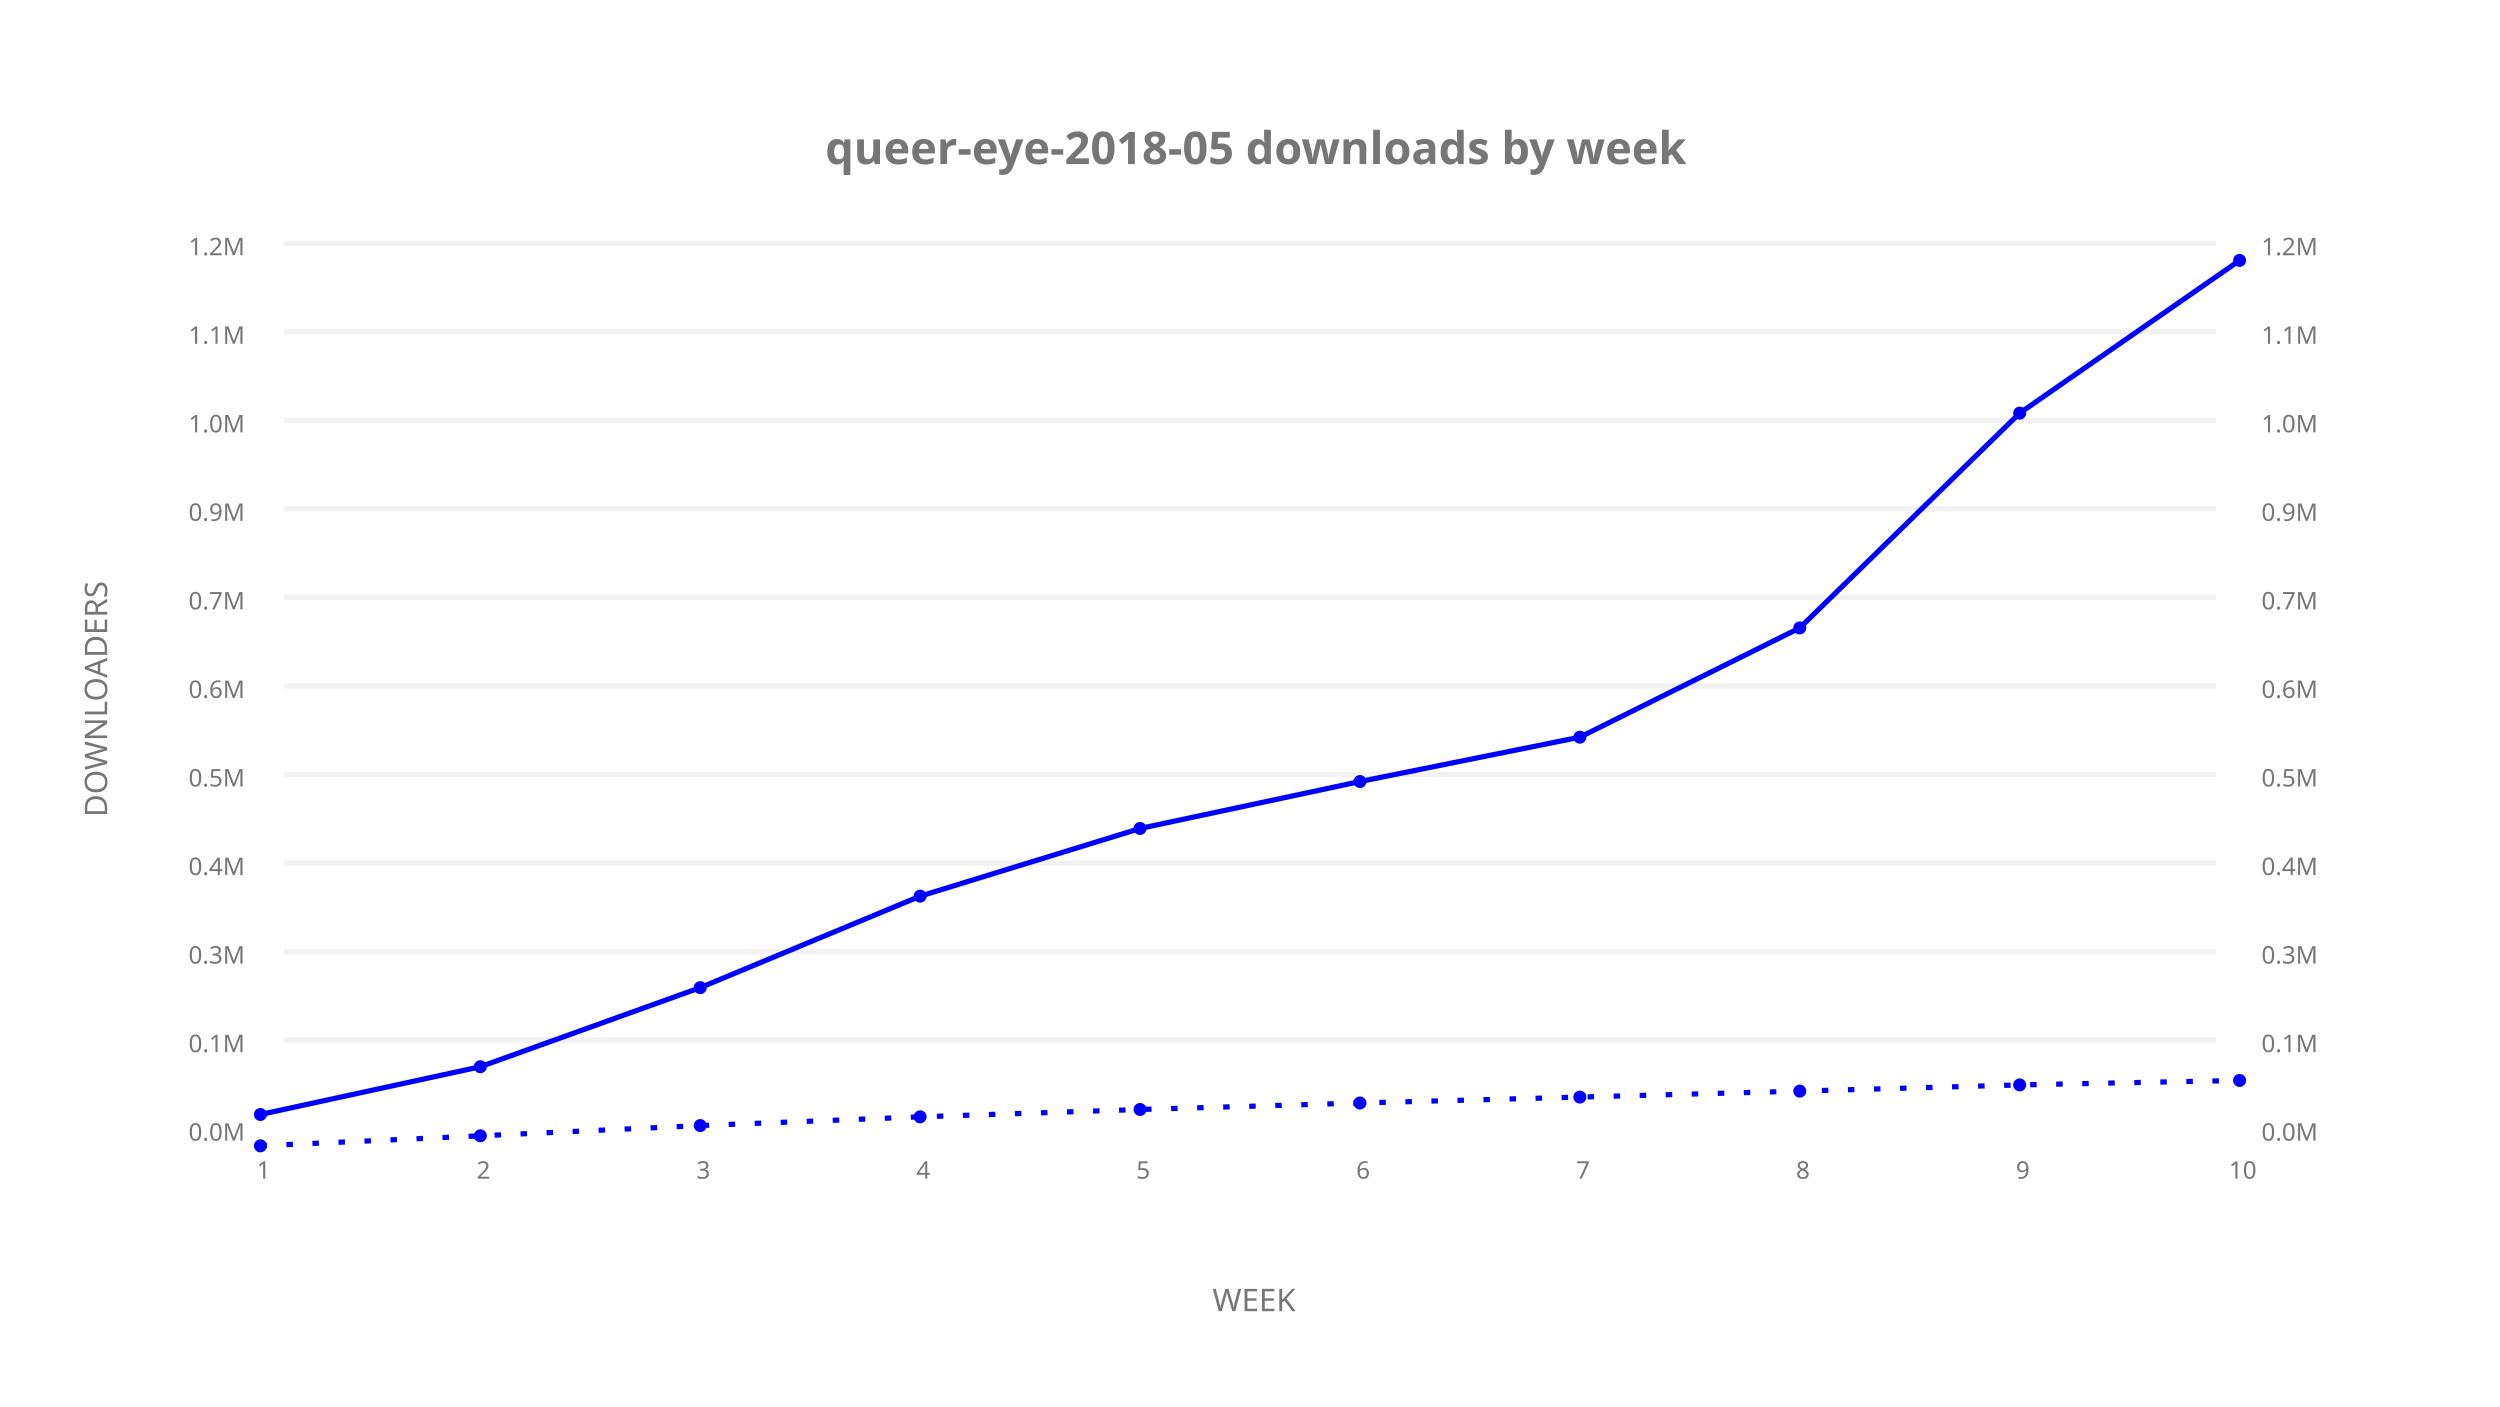
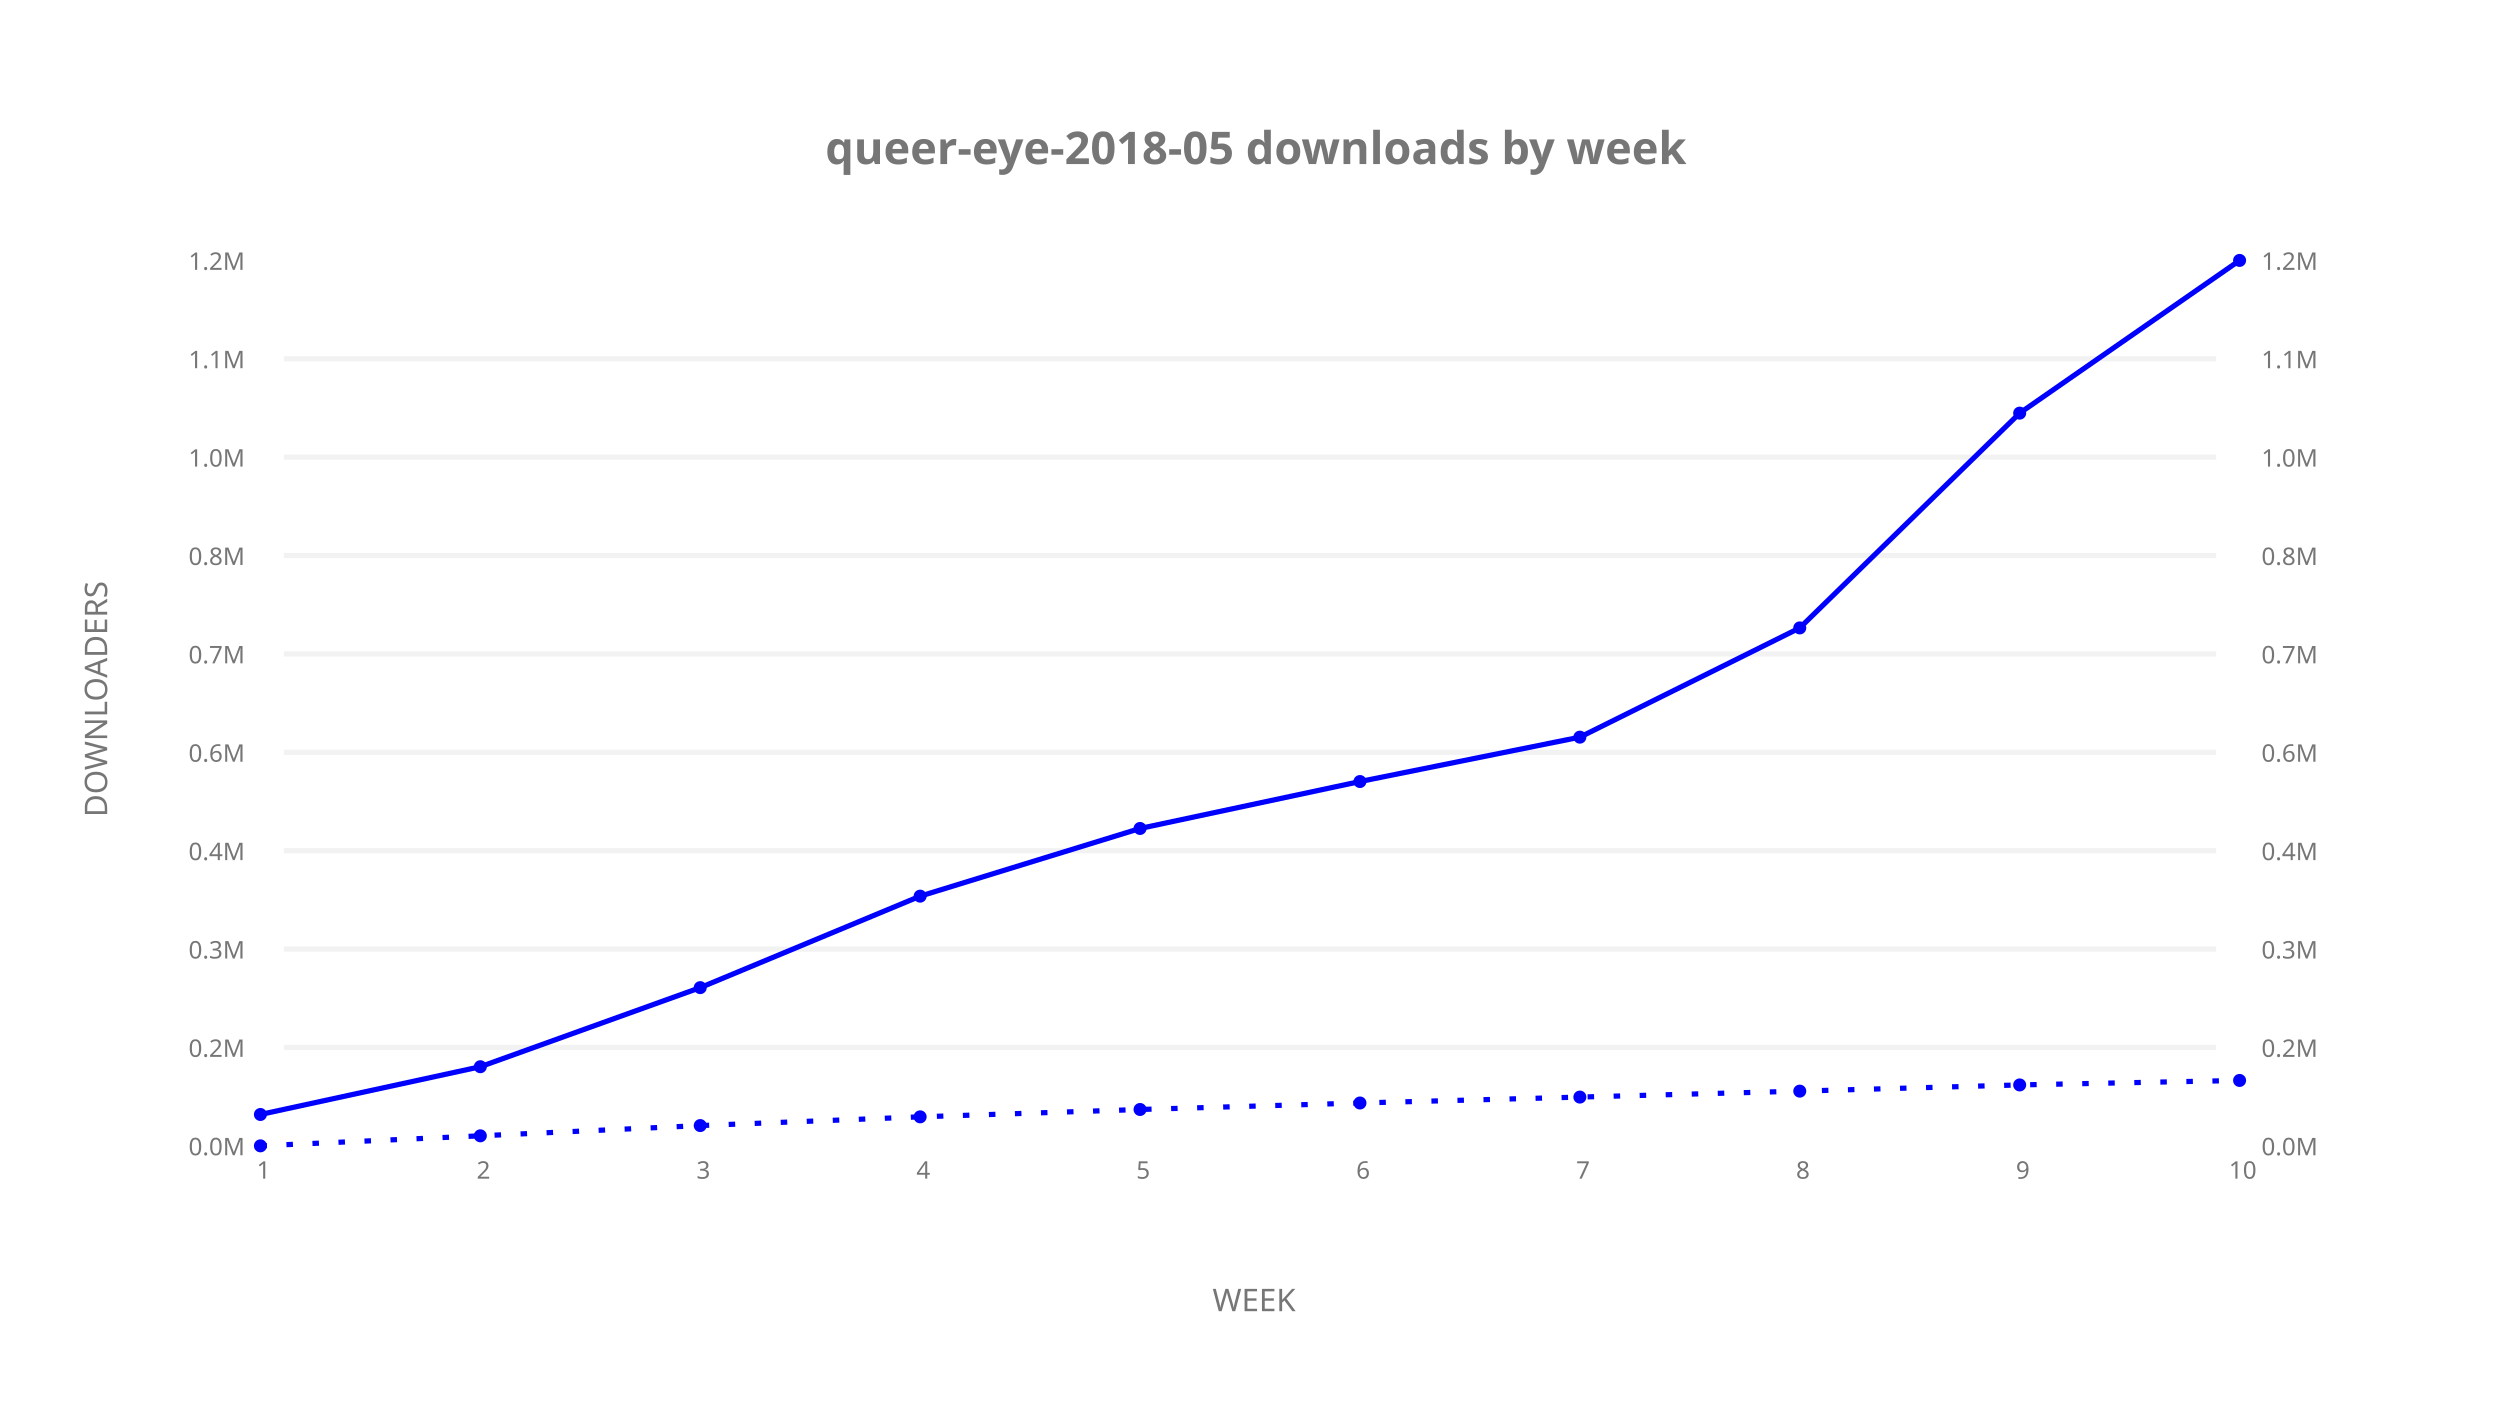
<svg xmlns="http://www.w3.org/2000/svg" xml:space="preserve" id="queer-eye-2018-05-downloads-by-week-queer-eye-2018-05-week" x="0px" y="0px" width="1920px" height="1080px" viewBox="0 0 1920 1080" enable-background="new 0 0 1920 1080" role="img">
  <g id="annotations">
    <text x="960" y="126" font-family="Atkinson Hyperlegible" font-size="26pt" text-anchor="middle" text-align="center" font-weight="600" font-style="normal" style="fill:rgb(118,118,118); fill-opacity:1; stroke:rgb(118,118,118); stroke-opacity:0; stroke-width:0.5"> queer-eye-2018-05 downloads by week</text>
    <g id="axes-lines">
      <text x="960" y="1007" font-family="Atkinson Hyperlegible" font-size="18pt" text-anchor="middle" text-align="center" font-weight="500" font-style="normal" style="fill:rgb(118,118,118); fill-opacity:1; stroke:rgb(118,118,118); stroke-opacity:0; stroke-width:0.5"> WEEK</text>
      <text x="73" y="540" font-family="Atkinson Hyperlegible" font-size="18pt" text-anchor="middle" text-align="center" dominant-baseline="central" font-weight="500" font-style="normal" style="fill:rgb(118,118,118); fill-opacity:1; stroke:rgb(118,118,118); stroke-opacity:0; stroke-width:0.5" transform="rotate(-90,73,540)"> DOWNLOADERS</text>
    </g>
    <g id="tic-y-label-lines">
-       <line x1="218" y1="798.784" x2="1702" y2="798.784" style="fill:rgb(0,0,255); fill-opacity:0; stroke:rgb(242,242,242); stroke-opacity:1; stroke-width:4" />
-       <line x1="218" y1="730.784" x2="1702" y2="730.784" style="fill:rgb(0,0,255); fill-opacity:0; stroke:rgb(242,242,242); stroke-opacity:1; stroke-width:4" />
-       <line x1="218" y1="662.784" x2="1702" y2="662.784" style="fill:rgb(0,0,255); fill-opacity:0; stroke:rgb(242,242,242); stroke-opacity:1; stroke-width:4" />
-       <line x1="218" y1="594.784" x2="1702" y2="594.784" style="fill:rgb(0,0,255); fill-opacity:0; stroke:rgb(242,242,242); stroke-opacity:1; stroke-width:4" />
-       <line x1="218" y1="526.784" x2="1702" y2="526.784" style="fill:rgb(0,0,255); fill-opacity:0; stroke:rgb(242,242,242); stroke-opacity:1; stroke-width:4" />
-       <line x1="218" y1="458.784" x2="1702" y2="458.784" style="fill:rgb(0,0,255); fill-opacity:0; stroke:rgb(242,242,242); stroke-opacity:1; stroke-width:4" />
-       <line x1="218" y1="390.784" x2="1702" y2="390.784" style="fill:rgb(0,0,255); fill-opacity:0; stroke:rgb(242,242,242); stroke-opacity:1; stroke-width:4" />
-       <line x1="218" y1="322.784" x2="1702" y2="322.784" style="fill:rgb(0,0,255); fill-opacity:0; stroke:rgb(242,242,242); stroke-opacity:1; stroke-width:4" />
-       <line x1="218" y1="254.784" x2="1702" y2="254.784" style="fill:rgb(0,0,255); fill-opacity:0; stroke:rgb(242,242,242); stroke-opacity:1; stroke-width:4" />
-       <line x1="218" y1="186.784" x2="1702" y2="186.784" style="fill:rgb(0,0,255); fill-opacity:0; stroke:rgb(242,242,242); stroke-opacity:1; stroke-width:4" />
+       <line x1="218" y1="804.444" x2="1702" y2="804.444" style="fill:rgb(0,0,255); fill-opacity:0; stroke:rgb(242,242,242); stroke-opacity:1; stroke-width:4" />
+       <line x1="218" y1="728.889" x2="1702" y2="728.889" style="fill:rgb(0,0,255); fill-opacity:0; stroke:rgb(242,242,242); stroke-opacity:1; stroke-width:4" />
+       <line x1="218" y1="653.333" x2="1702" y2="653.333" style="fill:rgb(0,0,255); fill-opacity:0; stroke:rgb(242,242,242); stroke-opacity:1; stroke-width:4" />
+       <line x1="218" y1="577.778" x2="1702" y2="577.778" style="fill:rgb(0,0,255); fill-opacity:0; stroke:rgb(242,242,242); stroke-opacity:1; stroke-width:4" />
+       <line x1="218" y1="502.222" x2="1702" y2="502.222" style="fill:rgb(0,0,255); fill-opacity:0; stroke:rgb(242,242,242); stroke-opacity:1; stroke-width:4" />
+       <line x1="218" y1="426.667" x2="1702" y2="426.667" style="fill:rgb(0,0,255); fill-opacity:0; stroke:rgb(242,242,242); stroke-opacity:1; stroke-width:4" />
+       <line x1="218" y1="351.111" x2="1702" y2="351.111" style="fill:rgb(0,0,255); fill-opacity:0; stroke:rgb(242,242,242); stroke-opacity:1; stroke-width:4" />
+       <line x1="218" y1="275.556" x2="1702" y2="275.556" style="fill:rgb(0,0,255); fill-opacity:0; stroke:rgb(242,242,242); stroke-opacity:1; stroke-width:4" />
    </g>
    <g id="tic-x-labels">
      <text x="200" y="898" font-family="Atkinson Hyperlegible" font-size="14pt" text-anchor="middle" text-align="center" dominant-baseline="central" font-weight="400" font-style="normal" style="fill:rgb(118,118,118); fill-opacity:1; stroke:rgb(118,118,118); stroke-opacity:0; stroke-width:0.5"> 1</text>
      <text x="368.889" y="898" font-family="Atkinson Hyperlegible" font-size="14pt" text-anchor="middle" text-align="center" dominant-baseline="central" font-weight="400" font-style="normal" style="fill:rgb(118,118,118); fill-opacity:1; stroke:rgb(118,118,118); stroke-opacity:0; stroke-width:0.5"> 2</text>
      <text x="537.778" y="898" font-family="Atkinson Hyperlegible" font-size="14pt" text-anchor="middle" text-align="center" dominant-baseline="central" font-weight="400" font-style="normal" style="fill:rgb(118,118,118); fill-opacity:1; stroke:rgb(118,118,118); stroke-opacity:0; stroke-width:0.5"> 3</text>
      <text x="706.667" y="898" font-family="Atkinson Hyperlegible" font-size="14pt" text-anchor="middle" text-align="center" dominant-baseline="central" font-weight="400" font-style="normal" style="fill:rgb(118,118,118); fill-opacity:1; stroke:rgb(118,118,118); stroke-opacity:0; stroke-width:0.5"> 4</text>
      <text x="875.556" y="898" font-family="Atkinson Hyperlegible" font-size="14pt" text-anchor="middle" text-align="center" dominant-baseline="central" font-weight="400" font-style="normal" style="fill:rgb(118,118,118); fill-opacity:1; stroke:rgb(118,118,118); stroke-opacity:0; stroke-width:0.5"> 5</text>
      <text x="1044.444" y="898" font-family="Atkinson Hyperlegible" font-size="14pt" text-anchor="middle" text-align="center" dominant-baseline="central" font-weight="400" font-style="normal" style="fill:rgb(118,118,118); fill-opacity:1; stroke:rgb(118,118,118); stroke-opacity:0; stroke-width:0.5"> 6</text>
      <text x="1213.333" y="898" font-family="Atkinson Hyperlegible" font-size="14pt" text-anchor="middle" text-align="center" dominant-baseline="central" font-weight="400" font-style="normal" style="fill:rgb(118,118,118); fill-opacity:1; stroke:rgb(118,118,118); stroke-opacity:0; stroke-width:0.5"> 7</text>
      <text x="1382.222" y="898" font-family="Atkinson Hyperlegible" font-size="14pt" text-anchor="middle" text-align="center" dominant-baseline="central" font-weight="400" font-style="normal" style="fill:rgb(118,118,118); fill-opacity:1; stroke:rgb(118,118,118); stroke-opacity:0; stroke-width:0.5"> 8</text>
      <text x="1551.111" y="898" font-family="Atkinson Hyperlegible" font-size="14pt" text-anchor="middle" text-align="center" dominant-baseline="central" font-weight="400" font-style="normal" style="fill:rgb(118,118,118); fill-opacity:1; stroke:rgb(118,118,118); stroke-opacity:0; stroke-width:0.5"> 9</text>
      <text x="1720" y="898" font-family="Atkinson Hyperlegible" font-size="14pt" text-anchor="middle" text-align="center" dominant-baseline="central" font-weight="400" font-style="normal" style="fill:rgb(118,118,118); fill-opacity:1; stroke:rgb(118,118,118); stroke-opacity:0; stroke-width:0.5"> 10</text>
    </g>
    <g id="tic-y-labels">
-       <text x="164" y="868.784" font-family="Atkinson Hyperlegible" font-size="14pt" text-anchor="middle" text-align="center" dominant-baseline="central" font-weight="400" font-style="normal" style="fill:rgb(118,118,118); fill-opacity:1; stroke:rgb(118,118,118); stroke-opacity:0; stroke-width:0.5"> 0.0M</text>
-       <text x="1756" y="868.784" font-family="Atkinson Hyperlegible" font-size="14pt" text-anchor="middle" text-align="center" dominant-baseline="central" font-weight="400" font-style="normal" style="fill:rgb(118,118,118); fill-opacity:1; stroke:rgb(118,118,118); stroke-opacity:0; stroke-width:0.5"> 0.0M</text>
-       <text x="164" y="800.784" font-family="Atkinson Hyperlegible" font-size="14pt" text-anchor="middle" text-align="center" dominant-baseline="central" font-weight="400" font-style="normal" style="fill:rgb(118,118,118); fill-opacity:1; stroke:rgb(118,118,118); stroke-opacity:0; stroke-width:0.5"> 0.1M</text>
-       <text x="1756" y="800.784" font-family="Atkinson Hyperlegible" font-size="14pt" text-anchor="middle" text-align="center" dominant-baseline="central" font-weight="400" font-style="normal" style="fill:rgb(118,118,118); fill-opacity:1; stroke:rgb(118,118,118); stroke-opacity:0; stroke-width:0.5"> 0.1M</text>
-       <text x="164" y="732.784" font-family="Atkinson Hyperlegible" font-size="14pt" text-anchor="middle" text-align="center" dominant-baseline="central" font-weight="400" font-style="normal" style="fill:rgb(118,118,118); fill-opacity:1; stroke:rgb(118,118,118); stroke-opacity:0; stroke-width:0.5"> 0.3M</text>
-       <text x="1756" y="732.784" font-family="Atkinson Hyperlegible" font-size="14pt" text-anchor="middle" text-align="center" dominant-baseline="central" font-weight="400" font-style="normal" style="fill:rgb(118,118,118); fill-opacity:1; stroke:rgb(118,118,118); stroke-opacity:0; stroke-width:0.5"> 0.3M</text>
-       <text x="164" y="664.784" font-family="Atkinson Hyperlegible" font-size="14pt" text-anchor="middle" text-align="center" dominant-baseline="central" font-weight="400" font-style="normal" style="fill:rgb(118,118,118); fill-opacity:1; stroke:rgb(118,118,118); stroke-opacity:0; stroke-width:0.5"> 0.4M</text>
-       <text x="1756" y="664.784" font-family="Atkinson Hyperlegible" font-size="14pt" text-anchor="middle" text-align="center" dominant-baseline="central" font-weight="400" font-style="normal" style="fill:rgb(118,118,118); fill-opacity:1; stroke:rgb(118,118,118); stroke-opacity:0; stroke-width:0.5"> 0.4M</text>
-       <text x="164" y="596.784" font-family="Atkinson Hyperlegible" font-size="14pt" text-anchor="middle" text-align="center" dominant-baseline="central" font-weight="400" font-style="normal" style="fill:rgb(118,118,118); fill-opacity:1; stroke:rgb(118,118,118); stroke-opacity:0; stroke-width:0.5"> 0.5M</text>
-       <text x="1756" y="596.784" font-family="Atkinson Hyperlegible" font-size="14pt" text-anchor="middle" text-align="center" dominant-baseline="central" font-weight="400" font-style="normal" style="fill:rgb(118,118,118); fill-opacity:1; stroke:rgb(118,118,118); stroke-opacity:0; stroke-width:0.5"> 0.5M</text>
-       <text x="164" y="528.784" font-family="Atkinson Hyperlegible" font-size="14pt" text-anchor="middle" text-align="center" dominant-baseline="central" font-weight="400" font-style="normal" style="fill:rgb(118,118,118); fill-opacity:1; stroke:rgb(118,118,118); stroke-opacity:0; stroke-width:0.5"> 0.6M</text>
-       <text x="1756" y="528.784" font-family="Atkinson Hyperlegible" font-size="14pt" text-anchor="middle" text-align="center" dominant-baseline="central" font-weight="400" font-style="normal" style="fill:rgb(118,118,118); fill-opacity:1; stroke:rgb(118,118,118); stroke-opacity:0; stroke-width:0.5"> 0.6M</text>
-       <text x="164" y="460.784" font-family="Atkinson Hyperlegible" font-size="14pt" text-anchor="middle" text-align="center" dominant-baseline="central" font-weight="400" font-style="normal" style="fill:rgb(118,118,118); fill-opacity:1; stroke:rgb(118,118,118); stroke-opacity:0; stroke-width:0.5"> 0.7M</text>
-       <text x="1756" y="460.784" font-family="Atkinson Hyperlegible" font-size="14pt" text-anchor="middle" text-align="center" dominant-baseline="central" font-weight="400" font-style="normal" style="fill:rgb(118,118,118); fill-opacity:1; stroke:rgb(118,118,118); stroke-opacity:0; stroke-width:0.5"> 0.7M</text>
-       <text x="164" y="392.784" font-family="Atkinson Hyperlegible" font-size="14pt" text-anchor="middle" text-align="center" dominant-baseline="central" font-weight="400" font-style="normal" style="fill:rgb(118,118,118); fill-opacity:1; stroke:rgb(118,118,118); stroke-opacity:0; stroke-width:0.5"> 0.9M</text>
-       <text x="1756" y="392.784" font-family="Atkinson Hyperlegible" font-size="14pt" text-anchor="middle" text-align="center" dominant-baseline="central" font-weight="400" font-style="normal" style="fill:rgb(118,118,118); fill-opacity:1; stroke:rgb(118,118,118); stroke-opacity:0; stroke-width:0.5"> 0.9M</text>
-       <text x="164" y="324.784" font-family="Atkinson Hyperlegible" font-size="14pt" text-anchor="middle" text-align="center" dominant-baseline="central" font-weight="400" font-style="normal" style="fill:rgb(118,118,118); fill-opacity:1; stroke:rgb(118,118,118); stroke-opacity:0; stroke-width:0.5"> 1.0M</text>
-       <text x="1756" y="324.784" font-family="Atkinson Hyperlegible" font-size="14pt" text-anchor="middle" text-align="center" dominant-baseline="central" font-weight="400" font-style="normal" style="fill:rgb(118,118,118); fill-opacity:1; stroke:rgb(118,118,118); stroke-opacity:0; stroke-width:0.5"> 1.0M</text>
-       <text x="164" y="256.784" font-family="Atkinson Hyperlegible" font-size="14pt" text-anchor="middle" text-align="center" dominant-baseline="central" font-weight="400" font-style="normal" style="fill:rgb(118,118,118); fill-opacity:1; stroke:rgb(118,118,118); stroke-opacity:0; stroke-width:0.5"> 1.1M</text>
-       <text x="1756" y="256.784" font-family="Atkinson Hyperlegible" font-size="14pt" text-anchor="middle" text-align="center" dominant-baseline="central" font-weight="400" font-style="normal" style="fill:rgb(118,118,118); fill-opacity:1; stroke:rgb(118,118,118); stroke-opacity:0; stroke-width:0.5"> 1.1M</text>
-       <text x="164" y="188.784" font-family="Atkinson Hyperlegible" font-size="14pt" text-anchor="middle" text-align="center" dominant-baseline="central" font-weight="400" font-style="normal" style="fill:rgb(118,118,118); fill-opacity:1; stroke:rgb(118,118,118); stroke-opacity:0; stroke-width:0.5"> 1.2M</text>
-       <text x="1756" y="188.784" font-family="Atkinson Hyperlegible" font-size="14pt" text-anchor="middle" text-align="center" dominant-baseline="central" font-weight="400" font-style="normal" style="fill:rgb(118,118,118); fill-opacity:1; stroke:rgb(118,118,118); stroke-opacity:0; stroke-width:0.5"> 1.2M</text>
+       <text x="164" y="880" font-family="Atkinson Hyperlegible" font-size="14pt" text-anchor="middle" text-align="center" dominant-baseline="central" font-weight="400" font-style="normal" style="fill:rgb(118,118,118); fill-opacity:1; stroke:rgb(118,118,118); stroke-opacity:0; stroke-width:0.5"> 0.0M</text>
+       <text x="1756" y="880" font-family="Atkinson Hyperlegible" font-size="14pt" text-anchor="middle" text-align="center" dominant-baseline="central" font-weight="400" font-style="normal" style="fill:rgb(118,118,118); fill-opacity:1; stroke:rgb(118,118,118); stroke-opacity:0; stroke-width:0.5"> 0.0M</text>
+       <text x="164" y="804.444" font-family="Atkinson Hyperlegible" font-size="14pt" text-anchor="middle" text-align="center" dominant-baseline="central" font-weight="400" font-style="normal" style="fill:rgb(118,118,118); fill-opacity:1; stroke:rgb(118,118,118); stroke-opacity:0; stroke-width:0.5"> 0.2M</text>
+       <text x="1756" y="804.444" font-family="Atkinson Hyperlegible" font-size="14pt" text-anchor="middle" text-align="center" dominant-baseline="central" font-weight="400" font-style="normal" style="fill:rgb(118,118,118); fill-opacity:1; stroke:rgb(118,118,118); stroke-opacity:0; stroke-width:0.5"> 0.2M</text>
+       <text x="164" y="728.889" font-family="Atkinson Hyperlegible" font-size="14pt" text-anchor="middle" text-align="center" dominant-baseline="central" font-weight="400" font-style="normal" style="fill:rgb(118,118,118); fill-opacity:1; stroke:rgb(118,118,118); stroke-opacity:0; stroke-width:0.5"> 0.3M</text>
+       <text x="1756" y="728.889" font-family="Atkinson Hyperlegible" font-size="14pt" text-anchor="middle" text-align="center" dominant-baseline="central" font-weight="400" font-style="normal" style="fill:rgb(118,118,118); fill-opacity:1; stroke:rgb(118,118,118); stroke-opacity:0; stroke-width:0.5"> 0.3M</text>
+       <text x="164" y="653.333" font-family="Atkinson Hyperlegible" font-size="14pt" text-anchor="middle" text-align="center" dominant-baseline="central" font-weight="400" font-style="normal" style="fill:rgb(118,118,118); fill-opacity:1; stroke:rgb(118,118,118); stroke-opacity:0; stroke-width:0.5"> 0.4M</text>
+       <text x="1756" y="653.333" font-family="Atkinson Hyperlegible" font-size="14pt" text-anchor="middle" text-align="center" dominant-baseline="central" font-weight="400" font-style="normal" style="fill:rgb(118,118,118); fill-opacity:1; stroke:rgb(118,118,118); stroke-opacity:0; stroke-width:0.5"> 0.4M</text>
+       <text x="164" y="577.778" font-family="Atkinson Hyperlegible" font-size="14pt" text-anchor="middle" text-align="center" dominant-baseline="central" font-weight="400" font-style="normal" style="fill:rgb(118,118,118); fill-opacity:1; stroke:rgb(118,118,118); stroke-opacity:0; stroke-width:0.5"> 0.6M</text>
+       <text x="1756" y="577.778" font-family="Atkinson Hyperlegible" font-size="14pt" text-anchor="middle" text-align="center" dominant-baseline="central" font-weight="400" font-style="normal" style="fill:rgb(118,118,118); fill-opacity:1; stroke:rgb(118,118,118); stroke-opacity:0; stroke-width:0.5"> 0.6M</text>
+       <text x="164" y="502.222" font-family="Atkinson Hyperlegible" font-size="14pt" text-anchor="middle" text-align="center" dominant-baseline="central" font-weight="400" font-style="normal" style="fill:rgb(118,118,118); fill-opacity:1; stroke:rgb(118,118,118); stroke-opacity:0; stroke-width:0.5"> 0.7M</text>
+       <text x="1756" y="502.222" font-family="Atkinson Hyperlegible" font-size="14pt" text-anchor="middle" text-align="center" dominant-baseline="central" font-weight="400" font-style="normal" style="fill:rgb(118,118,118); fill-opacity:1; stroke:rgb(118,118,118); stroke-opacity:0; stroke-width:0.5"> 0.7M</text>
+       <text x="164" y="426.667" font-family="Atkinson Hyperlegible" font-size="14pt" text-anchor="middle" text-align="center" dominant-baseline="central" font-weight="400" font-style="normal" style="fill:rgb(118,118,118); fill-opacity:1; stroke:rgb(118,118,118); stroke-opacity:0; stroke-width:0.5"> 0.8M</text>
+       <text x="1756" y="426.667" font-family="Atkinson Hyperlegible" font-size="14pt" text-anchor="middle" text-align="center" dominant-baseline="central" font-weight="400" font-style="normal" style="fill:rgb(118,118,118); fill-opacity:1; stroke:rgb(118,118,118); stroke-opacity:0; stroke-width:0.5"> 0.8M</text>
+       <text x="164" y="351.111" font-family="Atkinson Hyperlegible" font-size="14pt" text-anchor="middle" text-align="center" dominant-baseline="central" font-weight="400" font-style="normal" style="fill:rgb(118,118,118); fill-opacity:1; stroke:rgb(118,118,118); stroke-opacity:0; stroke-width:0.5"> 1.0M</text>
+       <text x="1756" y="351.111" font-family="Atkinson Hyperlegible" font-size="14pt" text-anchor="middle" text-align="center" dominant-baseline="central" font-weight="400" font-style="normal" style="fill:rgb(118,118,118); fill-opacity:1; stroke:rgb(118,118,118); stroke-opacity:0; stroke-width:0.5"> 1.0M</text>
+       <text x="164" y="275.556" font-family="Atkinson Hyperlegible" font-size="14pt" text-anchor="middle" text-align="center" dominant-baseline="central" font-weight="400" font-style="normal" style="fill:rgb(118,118,118); fill-opacity:1; stroke:rgb(118,118,118); stroke-opacity:0; stroke-width:0.5"> 1.1M</text>
+       <text x="1756" y="275.556" font-family="Atkinson Hyperlegible" font-size="14pt" text-anchor="middle" text-align="center" dominant-baseline="central" font-weight="400" font-style="normal" style="fill:rgb(118,118,118); fill-opacity:1; stroke:rgb(118,118,118); stroke-opacity:0; stroke-width:0.5"> 1.1M</text>
+       <text x="164" y="200" font-family="Atkinson Hyperlegible" font-size="14pt" text-anchor="middle" text-align="center" dominant-baseline="central" font-weight="400" font-style="normal" style="fill:rgb(118,118,118); fill-opacity:1; stroke:rgb(118,118,118); stroke-opacity:0; stroke-width:0.5"> 1.2M</text>
+       <text x="1756" y="200" font-family="Atkinson Hyperlegible" font-size="14pt" text-anchor="middle" text-align="center" dominant-baseline="central" font-weight="400" font-style="normal" style="fill:rgb(118,118,118); fill-opacity:1; stroke:rgb(118,118,118); stroke-opacity:0; stroke-width:0.5"> 1.2M</text>
    </g>
  </g>
  <g id="polyline-queer-eye-2018-05 downloads by week">
    <polyline points="200,855.924 368.889,819.242 537.778,758.497 706.667,688.247 875.556,636.262 1044.44,600.213 1213.33,566.137 1382.22,482.235 1551.11,317.286 1720,200 " style="fill:rgb(0,0,255); fill-opacity:0; stroke:rgb(0,0,255); stroke-opacity:1; stroke-width:4" />
  </g>
  <g id="markers-queer-eye-2018-05 downloads by week">
    <circle cx="200" cy="855.924" r="5" style="fill:rgb(0,0,255); fill-opacity:1; stroke:rgb(0,0,255); stroke-opacity:0; stroke-width:4">
</circle>
    <circle cx="368.889" cy="819.242" r="5" style="fill:rgb(0,0,255); fill-opacity:1; stroke:rgb(0,0,255); stroke-opacity:0; stroke-width:4">
</circle>
    <circle cx="537.778" cy="758.497" r="5" style="fill:rgb(0,0,255); fill-opacity:1; stroke:rgb(0,0,255); stroke-opacity:0; stroke-width:4">
</circle>
    <circle cx="706.667" cy="688.247" r="5" style="fill:rgb(0,0,255); fill-opacity:1; stroke:rgb(0,0,255); stroke-opacity:0; stroke-width:4">
</circle>
    <circle cx="875.556" cy="636.262" r="5" style="fill:rgb(0,0,255); fill-opacity:1; stroke:rgb(0,0,255); stroke-opacity:0; stroke-width:4">
</circle>
    <circle cx="1044.444" cy="600.213" r="5" style="fill:rgb(0,0,255); fill-opacity:1; stroke:rgb(0,0,255); stroke-opacity:0; stroke-width:4">
</circle>
    <circle cx="1213.333" cy="566.137" r="5" style="fill:rgb(0,0,255); fill-opacity:1; stroke:rgb(0,0,255); stroke-opacity:0; stroke-width:4">
</circle>
    <circle cx="1382.222" cy="482.235" r="5" style="fill:rgb(0,0,255); fill-opacity:1; stroke:rgb(0,0,255); stroke-opacity:0; stroke-width:4">
</circle>
    <circle cx="1551.111" cy="317.286" r="5" style="fill:rgb(0,0,255); fill-opacity:1; stroke:rgb(0,0,255); stroke-opacity:0; stroke-width:4">
</circle>
    <circle cx="1720" cy="200" r="5" style="fill:rgb(0,0,255); fill-opacity:1; stroke:rgb(0,0,255); stroke-opacity:0; stroke-width:4">
</circle>
  </g>
  <g id="polyline-queer-eye-2018-05 downloads by week uploaders">
    <polyline points="200,880 368.889,872.307 537.778,864.437 706.667,857.737 875.556,852.086 1044.44,847.099 1213.33,842.557 1382.22,837.991 1551.11,833.223 1720,829.784 " stroke-dasharray="5 15" style="fill:rgb(0,0,255); fill-opacity:0; stroke:rgb(0,0,255); stroke-opacity:1; stroke-width:4" />
  </g>
  <g id="markers-queer-eye-2018-05 downloads by week uploaders">
    <circle cx="200" cy="880" r="5" style="fill:rgb(0,0,255); fill-opacity:1; stroke:rgb(0,0,255); stroke-opacity:0; stroke-width:4">
</circle>
    <circle cx="368.889" cy="872.307" r="5" style="fill:rgb(0,0,255); fill-opacity:1; stroke:rgb(0,0,255); stroke-opacity:0; stroke-width:4">
</circle>
    <circle cx="537.778" cy="864.437" r="5" style="fill:rgb(0,0,255); fill-opacity:1; stroke:rgb(0,0,255); stroke-opacity:0; stroke-width:4">
</circle>
    <circle cx="706.667" cy="857.737" r="5" style="fill:rgb(0,0,255); fill-opacity:1; stroke:rgb(0,0,255); stroke-opacity:0; stroke-width:4">
</circle>
    <circle cx="875.556" cy="852.086" r="5" style="fill:rgb(0,0,255); fill-opacity:1; stroke:rgb(0,0,255); stroke-opacity:0; stroke-width:4">
</circle>
    <circle cx="1044.444" cy="847.099" r="5" style="fill:rgb(0,0,255); fill-opacity:1; stroke:rgb(0,0,255); stroke-opacity:0; stroke-width:4">
</circle>
    <circle cx="1213.333" cy="842.557" r="5" style="fill:rgb(0,0,255); fill-opacity:1; stroke:rgb(0,0,255); stroke-opacity:0; stroke-width:4">
</circle>
    <circle cx="1382.222" cy="837.991" r="5" style="fill:rgb(0,0,255); fill-opacity:1; stroke:rgb(0,0,255); stroke-opacity:0; stroke-width:4">
</circle>
    <circle cx="1551.111" cy="833.223" r="5" style="fill:rgb(0,0,255); fill-opacity:1; stroke:rgb(0,0,255); stroke-opacity:0; stroke-width:4">
</circle>
    <circle cx="1720" cy="829.784" r="5" style="fill:rgb(0,0,255); fill-opacity:1; stroke:rgb(0,0,255); stroke-opacity:0; stroke-width:4">
</circle>
  </g>
</svg>
